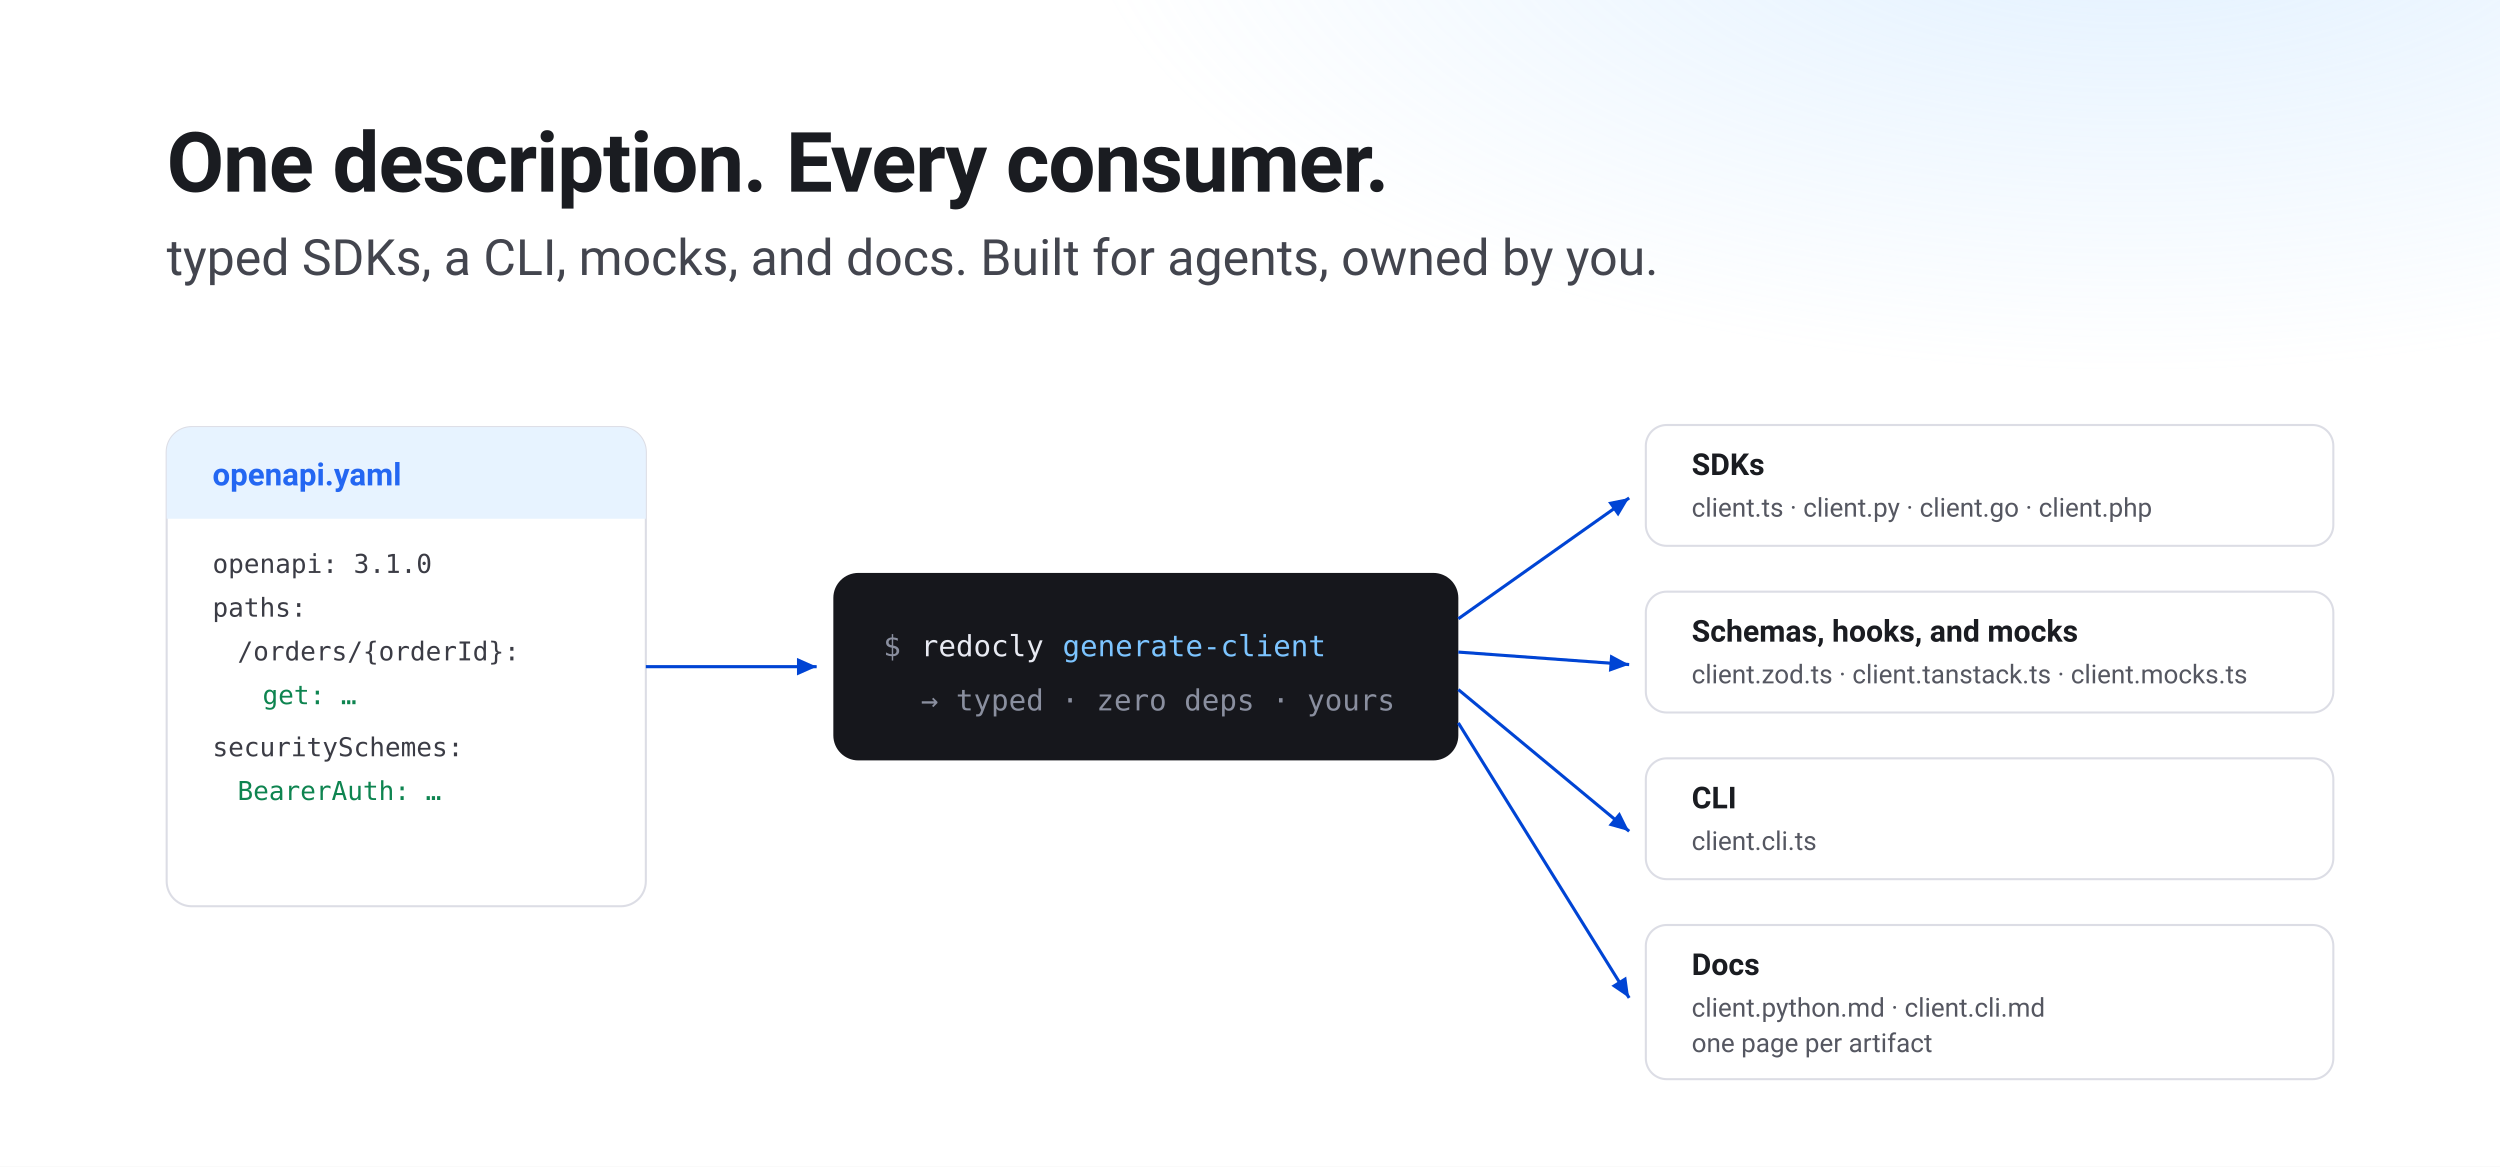
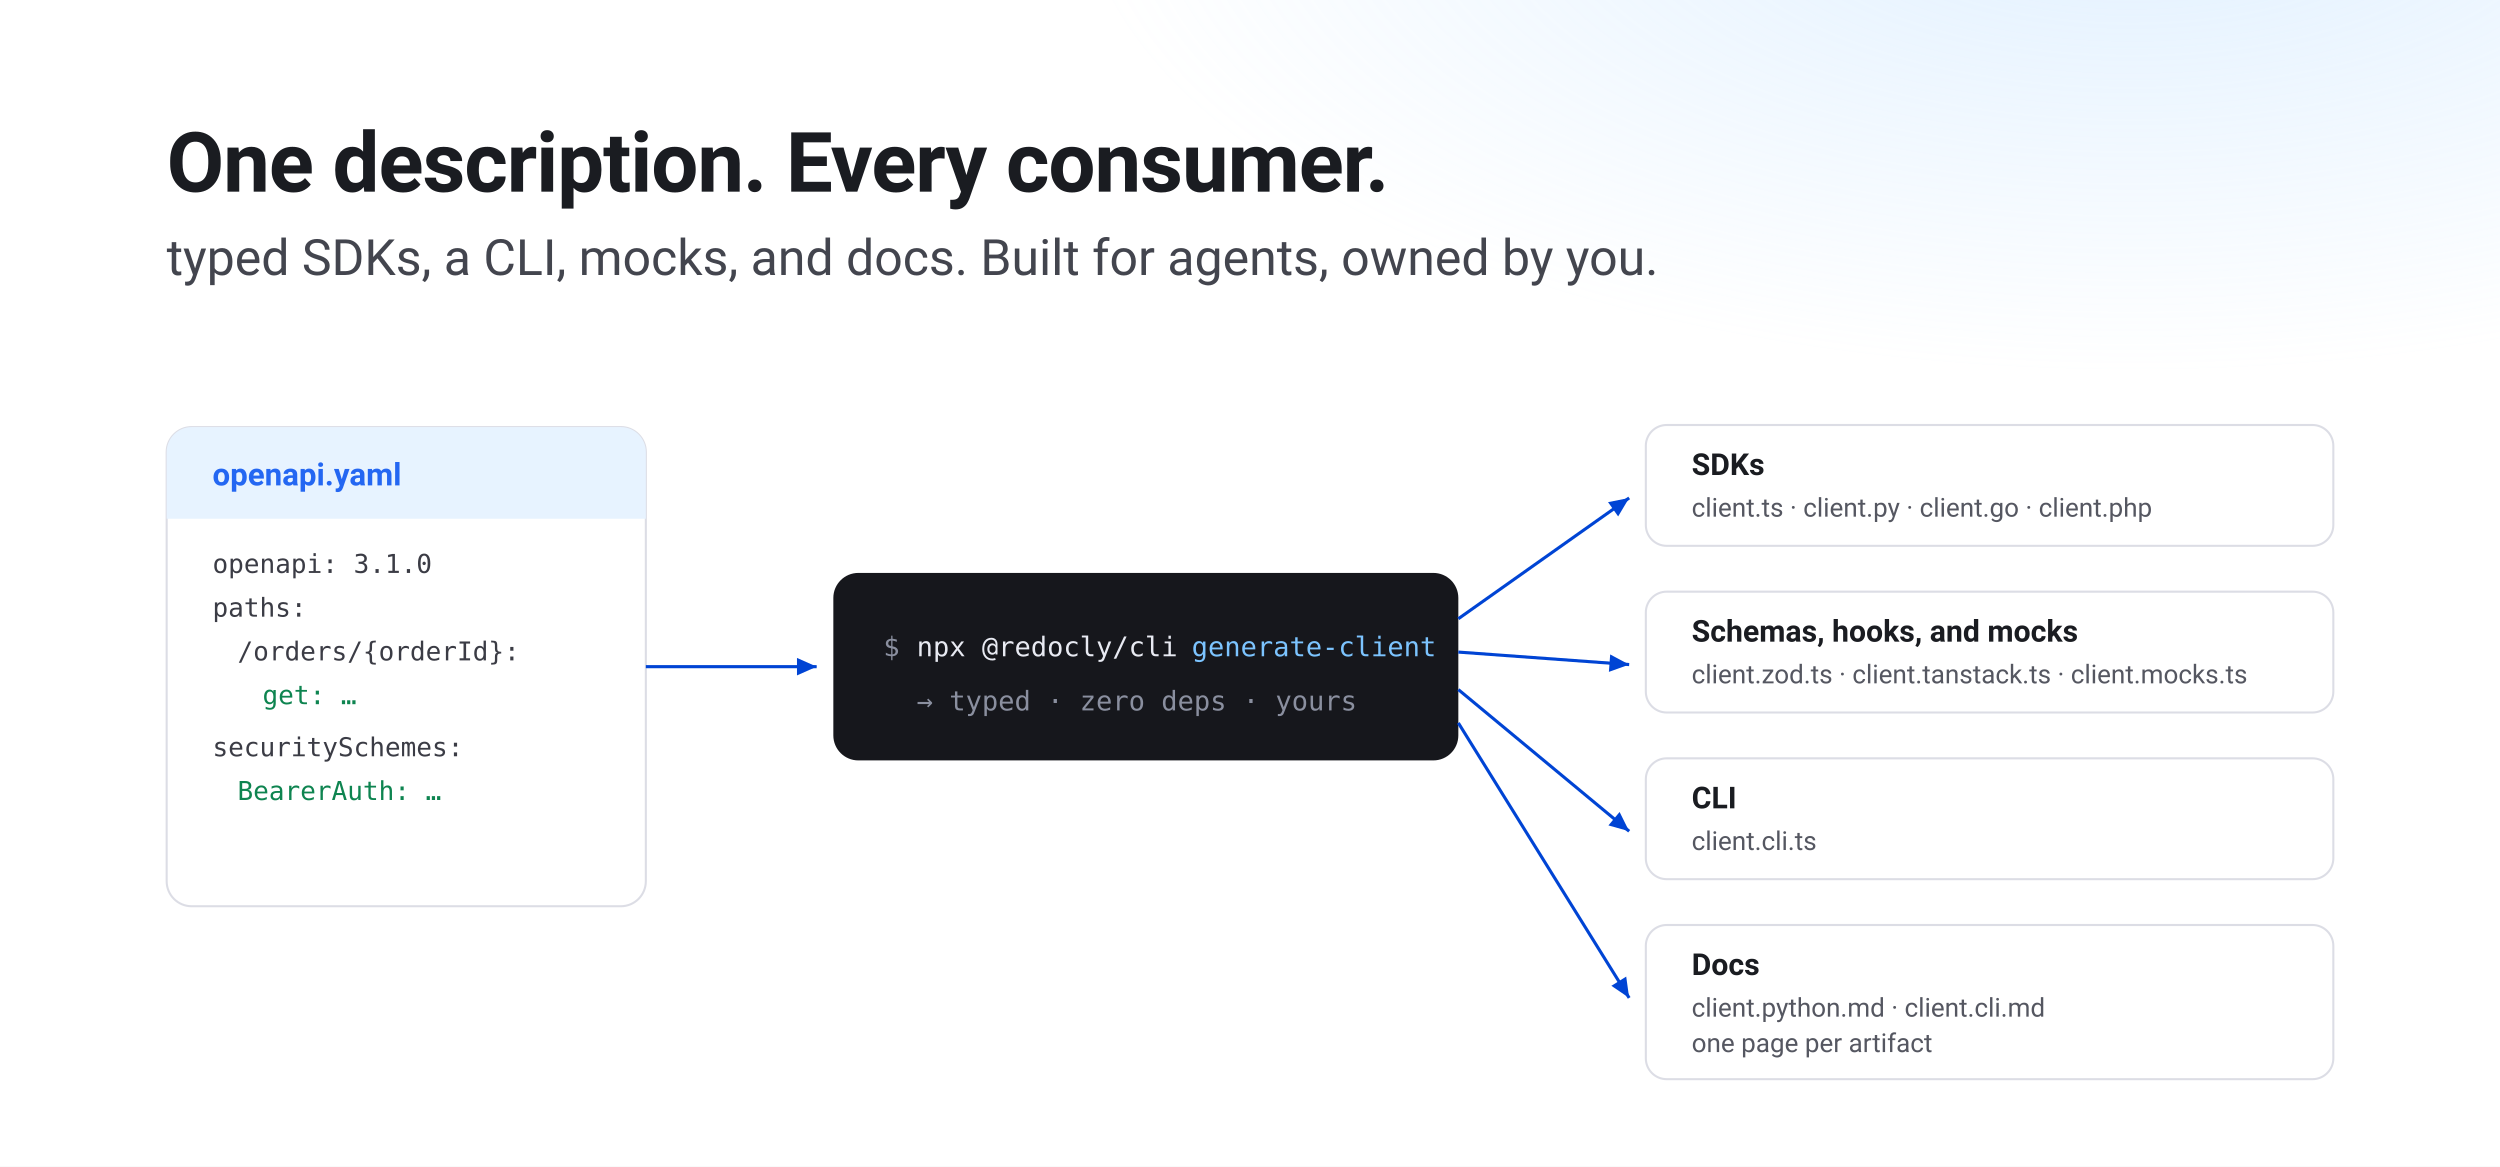
<svg xmlns="http://www.w3.org/2000/svg" viewBox="0 0 1200 560" role="img" aria-label="Diagram: one OpenAPI description flows through redocly generate-client into grouped artifacts: SDKs in TypeScript, Python, Go, and PHP; validation schemas, query hooks, and test mocks; a command-line interface; and reference docs." font-family="-apple-system, BlinkMacSystemFont, 'Segoe UI', Roboto, Helvetica, Arial, sans-serif">
  <defs>
    <radialGradient id="wash1" cx="85%" cy="-10%" r="70%">
      <stop offset="0%" stop-color="#99cdff" stop-opacity="0.30" />
      <stop offset="60%" stop-color="#99cdff" stop-opacity="0" />
    </radialGradient>
    <marker id="arrow" viewBox="0 0 10 10" refX="9" refY="5" markerWidth="7" markerHeight="7" orient="auto-start-reverse">
      <path d="M 0 1 L 9 5 L 0 9 z" fill="#0044d4" />
    </marker>
  </defs>
  <rect width="1200" height="560" fill="#ffffff" />
  <rect width="1200" height="560" fill="url(#wash1)" />
  <text x="80" y="92" font-size="40" font-weight="700" fill="#1a1c21" letter-spacing="-0.5">One description. Every consumer.</text>
  <text x="80" y="132" font-size="24" fill="#43454e">typed SDKs, a CLI, mocks, and docs. Built for agents, owned by you.</text>
  <rect x="80" y="205" width="230" height="230" rx="12" fill="#ffffff" stroke="#dcdde5" />
  <path d="M 80 217 a 12 12 0 0 1 12 -12 h 206 a 12 12 0 0 1 12 12 v 32 h -230 z" fill="#e7f3ff" />
  <text x="102" y="233" font-size="15" font-weight="700" fill="#2467f2">openapi.yaml</text>
  <g font-family="Menlo, Consolas, monospace" font-size="12.5" fill="#3b3c45">
    <text x="102" y="275">openapi: 3.1.0</text>
    <text x="102" y="296">paths:</text>
    <text x="114" y="317">/orders/{orderId}:</text>
    <text x="126" y="338" fill="#0e8450">get: …</text>
    <text x="102" y="363">securitySchemes:</text>
    <text x="114" y="384" fill="#0e8450">BearerAuth: …</text>
  </g>
  <line x1="310" y1="320" x2="392" y2="320" stroke="#0044d4" stroke-width="1.5" marker-end="url(#arrow)" />
  <rect x="400" y="275" width="300" height="90" rx="12" fill="#16171c" />
-   <g font-family="Menlo, Consolas, monospace" font-size="14">
+   <g font-family="Menlo, Consolas, monospace" font-size="13">
    <text x="424" y="315" fill="#8a8f9f">$</text>
-     <text x="442" y="315" fill="#e8eaf2">redocly</text>
-     <text x="510" y="315" fill="#7cc4ff">generate-client</text>
-     <text x="442" y="341" fill="#8a8f9f">→ typed · zero deps · yours</text>
+     <text x="440" y="315" fill="#e8eaf2">npx @redocly/cli</text>
+     <text x="572" y="315" fill="#7cc4ff">generate-client</text>
+     <text x="440" y="341" fill="#8a8f9f">→ typed · zero deps · yours</text>
  </g>
  <line x1="700" y1="297" x2="782" y2="239" stroke="#0044d4" stroke-width="1.5" marker-end="url(#arrow)" />
  <line x1="700" y1="313" x2="782" y2="319" stroke="#0044d4" stroke-width="1.5" marker-end="url(#arrow)" />
  <line x1="700" y1="331" x2="782" y2="399" stroke="#0044d4" stroke-width="1.5" marker-end="url(#arrow)" />
  <line x1="700" y1="347" x2="782" y2="479" stroke="#0044d4" stroke-width="1.5" marker-end="url(#arrow)" />
  <g font-size="14.5">
    <rect x="790" y="204" width="330" height="58" rx="10" fill="#ffffff" stroke="#dcdde5" />
    <text x="812" y="228" font-weight="700" fill="#1a1c21">SDKs</text>
    <text x="812" y="248" fill="#555761" font-size="12.5">client.ts · client.py · client.go · client.php</text>
    <rect x="790" y="284" width="330" height="58" rx="10" fill="#ffffff" stroke="#dcdde5" />
    <text x="812" y="308" font-weight="700" fill="#1a1c21">Schemas, hooks, and mocks</text>
    <text x="812" y="328" fill="#555761" font-size="12.5">client.zod.ts · client.tanstack.ts · client.mocks.ts</text>
    <rect x="790" y="364" width="330" height="58" rx="10" fill="#ffffff" stroke="#dcdde5" />
    <text x="812" y="388" font-weight="700" fill="#1a1c21">CLI</text>
    <text x="812" y="408" fill="#555761" font-size="12.5">client.cli.ts</text>
    <rect x="790" y="444" width="330" height="74" rx="10" fill="#ffffff" stroke="#dcdde5" />
    <text x="812" y="468" font-weight="700" fill="#1a1c21">Docs</text>
    <text x="812" y="488" fill="#555761" font-size="12.5">client.python.md · client.cli.md</text>
    <text x="812" y="505" fill="#555761" font-size="12.5">one page per artifact</text>
  </g>
</svg>
